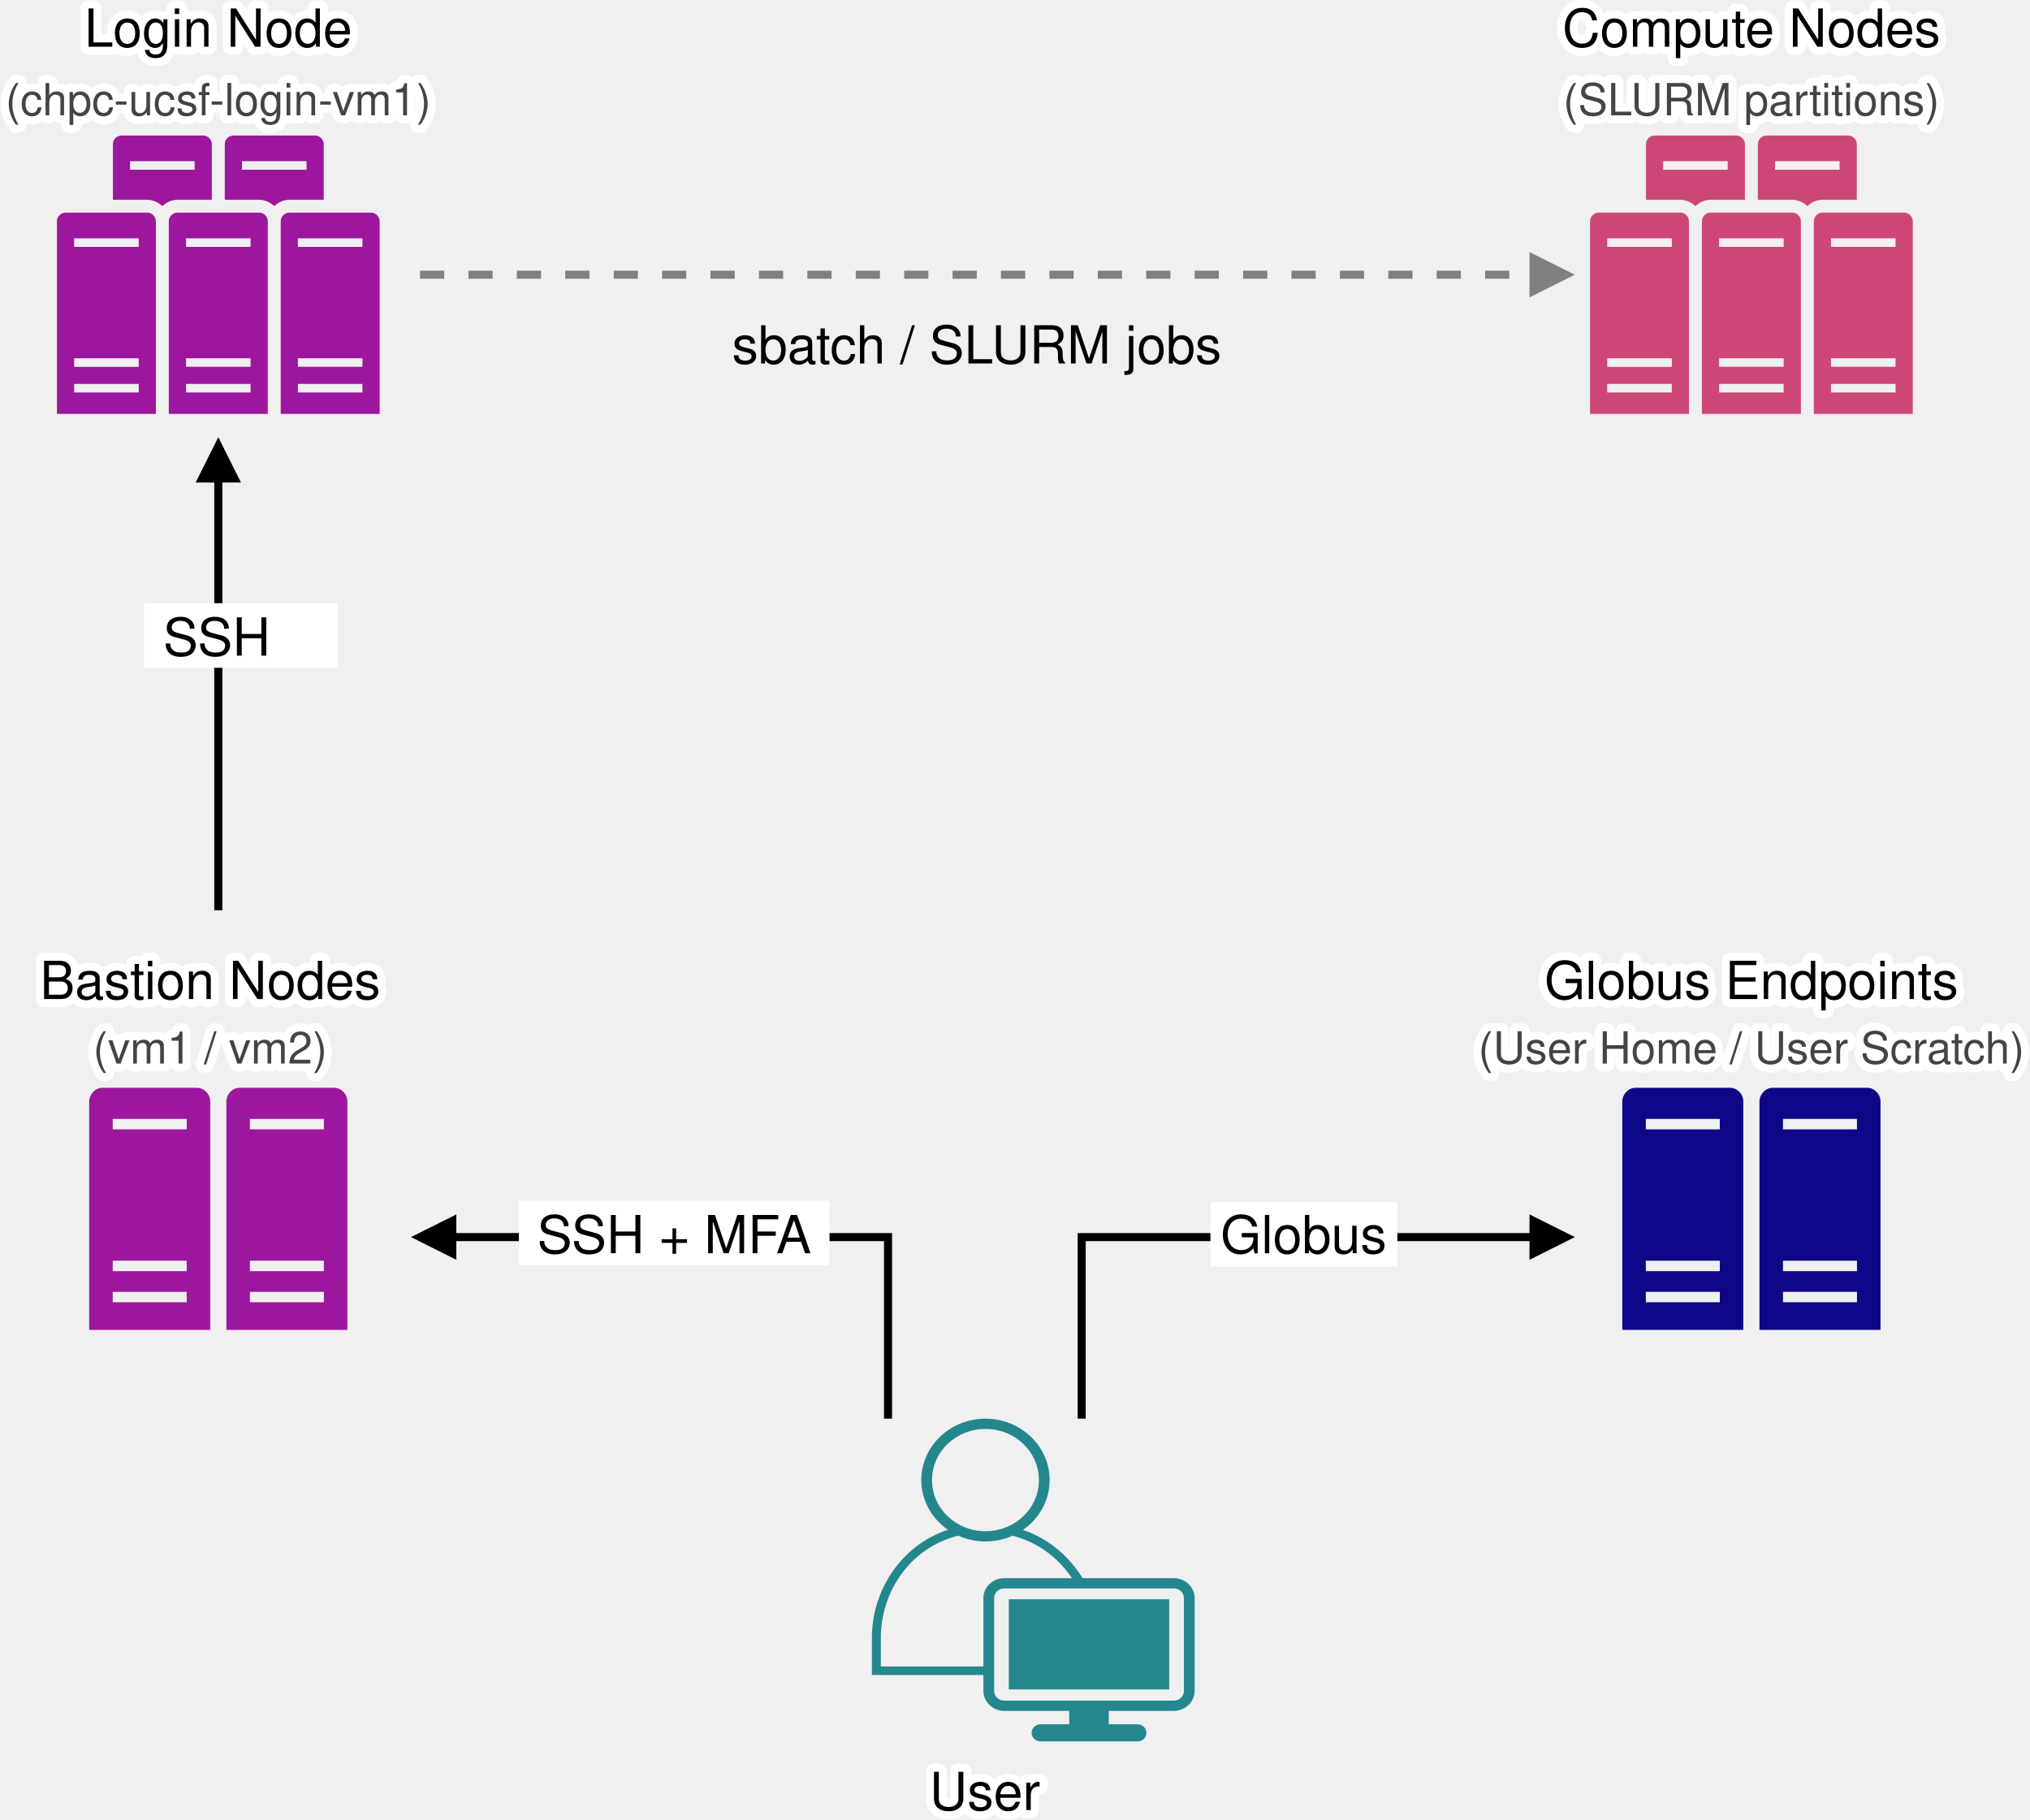
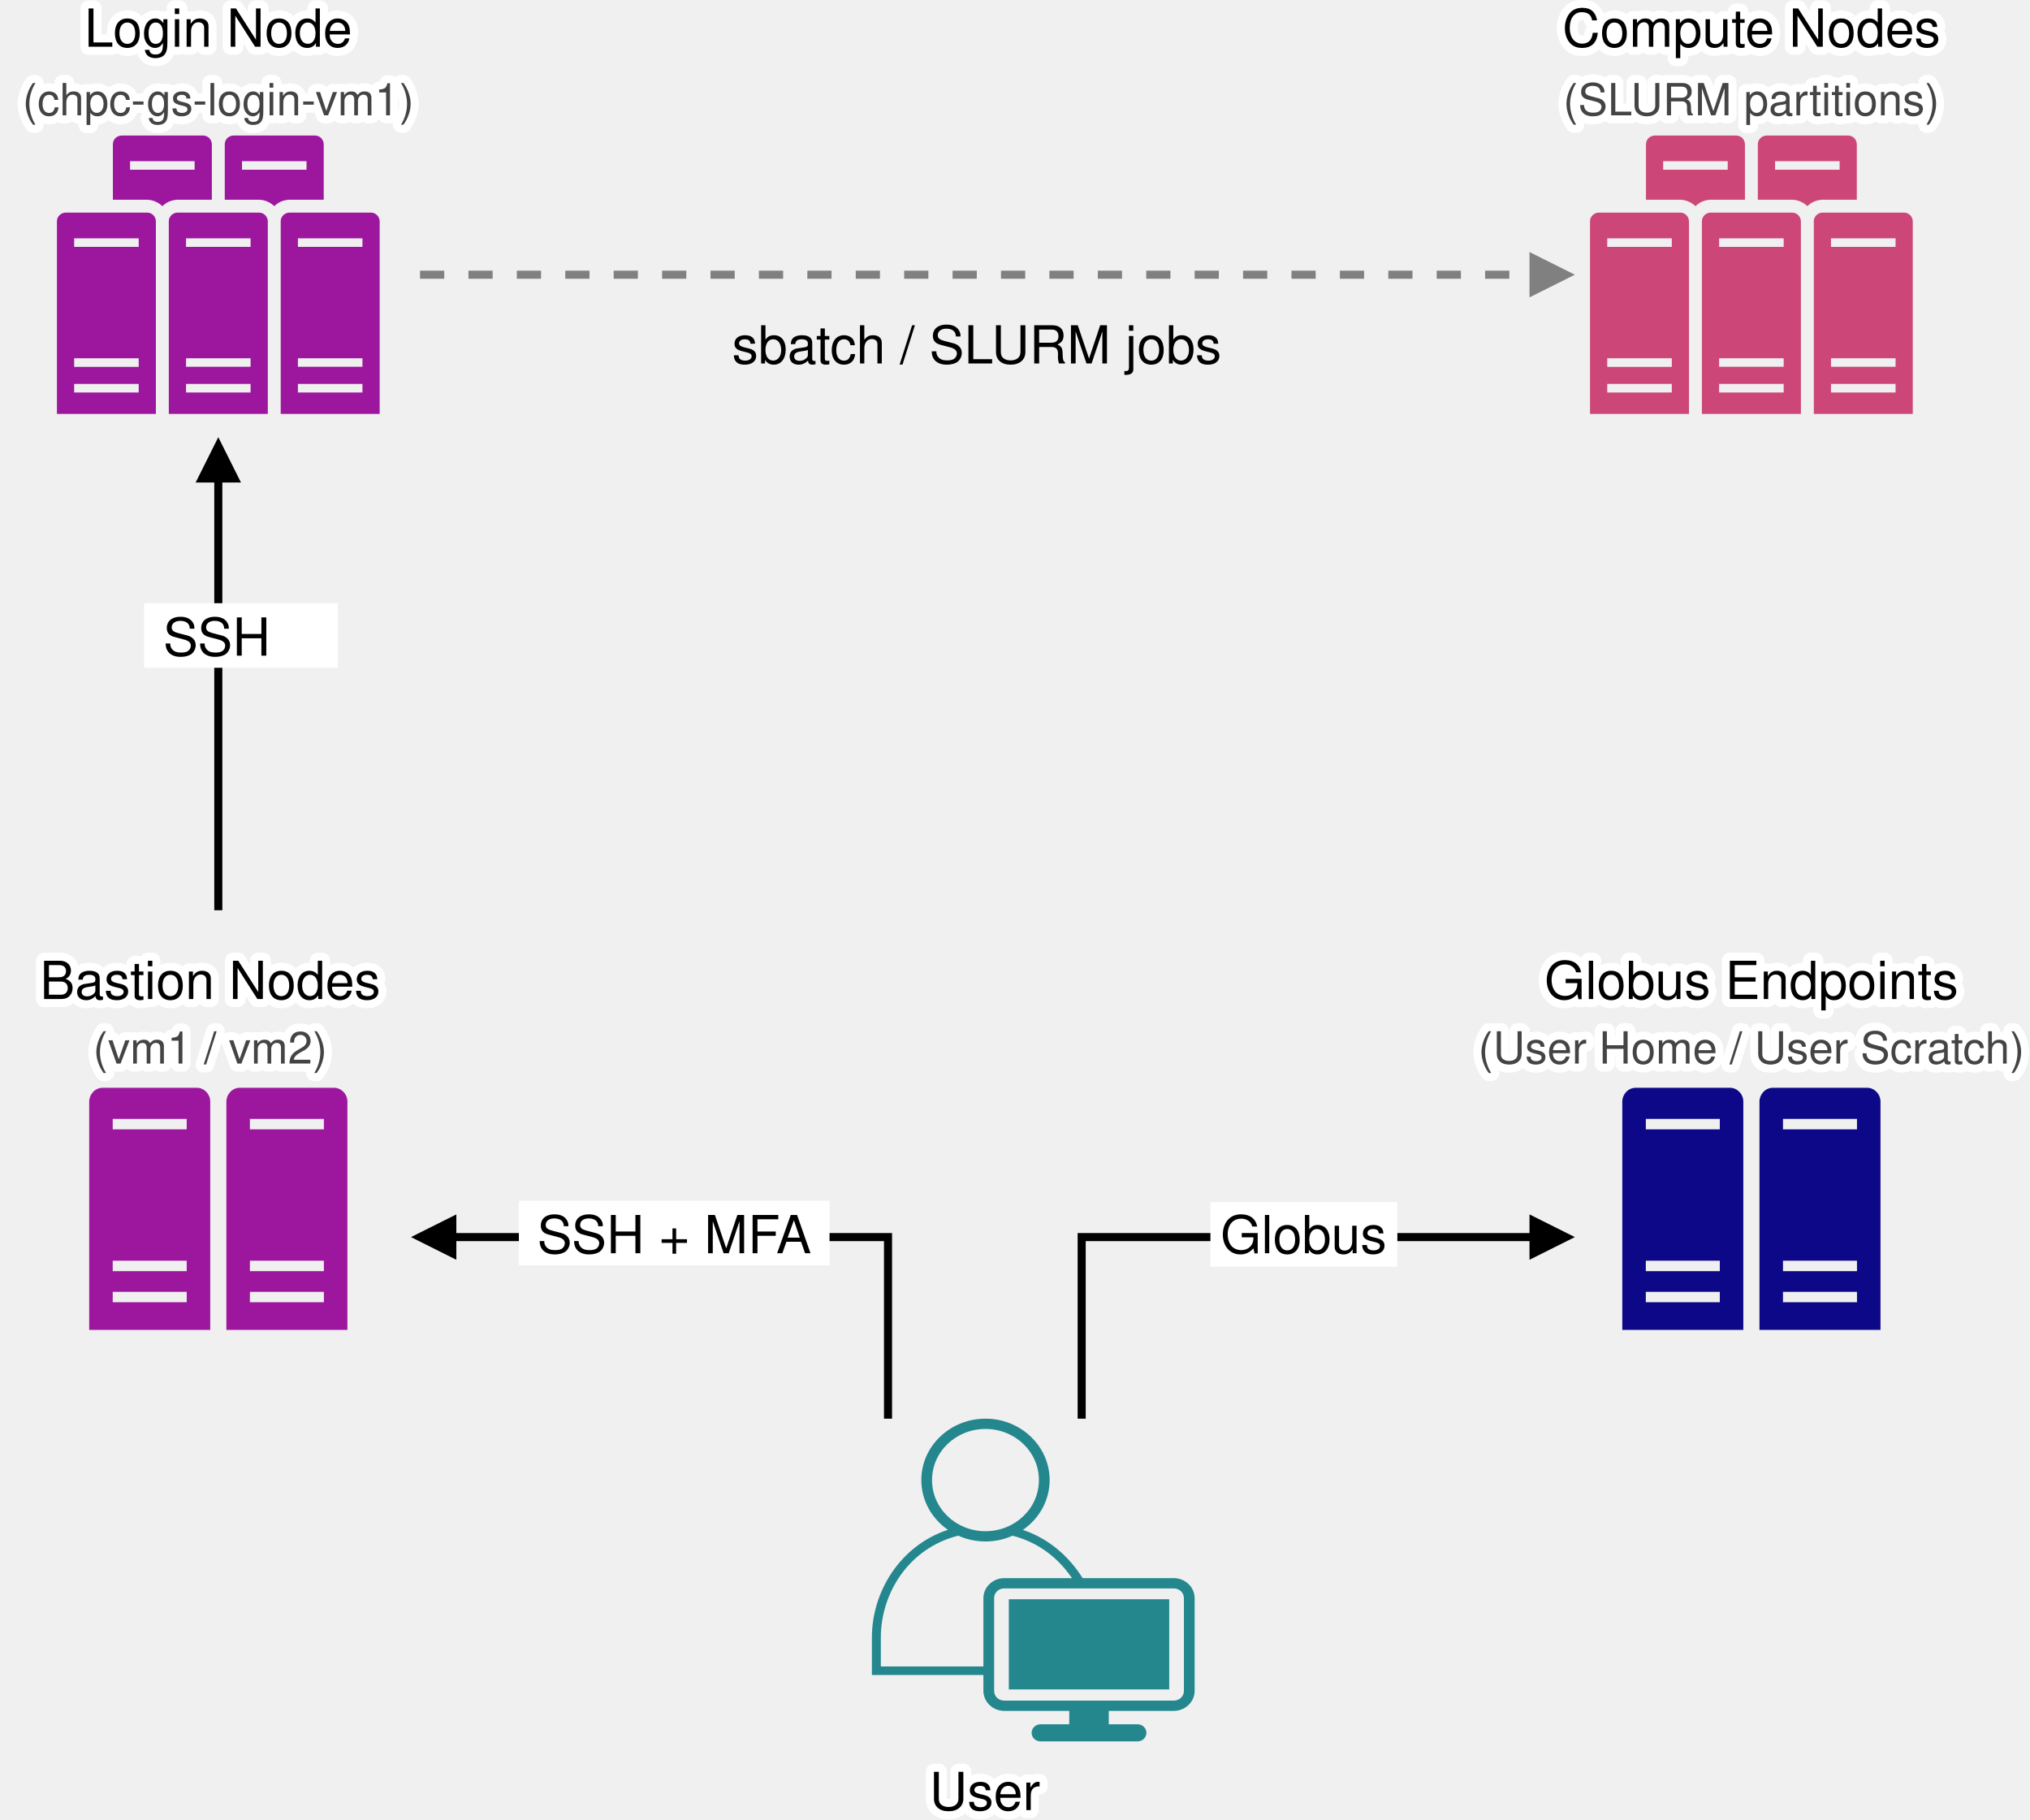
<svg xmlns="http://www.w3.org/2000/svg" version="1.1" width="503.166" height="450.839" viewBox="80 0 503.166 450.839" content="&lt;mxfile host=&quot;app.diagrams.net&quot; agent=&quot;Claude&quot; version=&quot;24.0.0&quot;&gt;&#10;  &lt;diagram name=&quot;CoreHPC&quot; id=&quot;corehpc-1&quot;&gt;&#10;    &lt;mxGraphModel dx=&quot;1422&quot; dy=&quot;800&quot; grid=&quot;1&quot; gridSize=&quot;10&quot; guides=&quot;1&quot; tooltips=&quot;1&quot;&#10;                  connect=&quot;1&quot; arrows=&quot;1&quot; fold=&quot;1&quot; page=&quot;1&quot; pageScale=&quot;1&quot;&#10;                  pageWidth=&quot;850&quot; pageHeight=&quot;1100&quot; math=&quot;0&quot; shadow=&quot;0&quot;&gt;&#10;      &lt;root&gt;&#10;        &lt;mxCell id=&quot;0&quot;/&gt;&#10;        &lt;mxCell id=&quot;1&quot; parent=&quot;0&quot;/&gt;&#10;        &lt;mxCell id=&quot;login&quot; value=&quot;Login Node&#10;(chpc-ucsf-login-vm1)&quot; style=&quot;sketch=0;pointerEvents=1;shadow=0;dashed=0;html=1;strokeColor=none;labelPosition=center;verticalLabelPosition=bottom;verticalAlign=top;outlineConnect=0;align=center;shape=mxgraph.office.servers.physical_host_farm;fillColor=#ED7953;fontSize=13;&quot; vertex=&quot;1&quot; parent=&quot;1&quot;&gt;&#10;          &lt;mxGeometry x=&quot;70&quot; y=&quot;70&quot; width=&quot;80&quot; height=&quot;69&quot; as=&quot;geometry&quot;/&gt;&#10;        &lt;/mxCell&gt;&#10;        &lt;mxCell id=&quot;compute&quot; value=&quot;Compute Nodes&#10;(SLURM partitions)&quot; style=&quot;sketch=0;pointerEvents=1;shadow=0;dashed=0;html=1;strokeColor=none;labelPosition=center;verticalLabelPosition=bottom;verticalAlign=top;outlineConnect=0;align=center;shape=mxgraph.office.servers.physical_host_farm;fillColor=#CC4778;fontSize=13;&quot; vertex=&quot;1&quot; parent=&quot;1&quot;&gt;&#10;          &lt;mxGeometry x=&quot;610&quot; y=&quot;70&quot; width=&quot;80&quot; height=&quot;69&quot; as=&quot;geometry&quot;/&gt;&#10;        &lt;/mxCell&gt;&#10;        &lt;mxCell id=&quot;bastion_g&quot; value=&quot;&quot; style=&quot;group;fontSize=13;&quot; vertex=&quot;1&quot; connectable=&quot;0&quot; parent=&quot;1&quot;&gt;&#10;          &lt;mxGeometry x=&quot;70&quot; y=&quot;230&quot; width=&quot;80&quot; height=&quot;88&quot; as=&quot;geometry&quot;/&gt;&#10;        &lt;/mxCell&gt;&#10;        &lt;mxCell id=&quot;bastion_g2&quot; value=&quot;&quot; style=&quot;group;fontSize=13;&quot; vertex=&quot;1&quot; connectable=&quot;0&quot; parent=&quot;bastion_g&quot;&gt;&#10;          &lt;mxGeometry x=&quot;0&quot; y=&quot;0&quot; width=&quot;64&quot; height=&quot;60&quot; as=&quot;geometry&quot;/&gt;&#10;        &lt;/mxCell&gt;&#10;        &lt;mxCell id=&quot;bastion_h1&quot; value=&quot;&quot; style=&quot;fontColor=#0066CC;verticalAlign=top;verticalLabelPosition=bottom;labelPosition=center;align=center;html=1;outlineConnect=0;fillColor=#9C179E;strokeColor=none;gradientColor=none;gradientDirection=north;strokeWidth=2;shape=mxgraph.office.servers.physical_host;sketch=0;pointerEvents=1;shadow=0;dashed=0;fontSize=13;&quot; vertex=&quot;1&quot; parent=&quot;bastion_g2&quot;&gt;&#10;          &lt;mxGeometry x=&quot;0&quot; y=&quot;0&quot; width=&quot;30&quot; height=&quot;60&quot; as=&quot;geometry&quot;/&gt;&#10;        &lt;/mxCell&gt;&#10;        &lt;mxCell id=&quot;bastion_h2&quot; value=&quot;&quot; style=&quot;fontColor=#0066CC;verticalAlign=top;verticalLabelPosition=bottom;labelPosition=center;align=center;html=1;outlineConnect=0;fillColor=#9C179E;strokeColor=none;gradientColor=none;gradientDirection=north;strokeWidth=2;shape=mxgraph.office.servers.physical_host;sketch=0;pointerEvents=1;shadow=0;dashed=0;fontSize=13;&quot; vertex=&quot;1&quot; parent=&quot;bastion_g2&quot;&gt;&#10;          &lt;mxGeometry x=&quot;34&quot; y=&quot;0&quot; width=&quot;30&quot; height=&quot;60&quot; as=&quot;geometry&quot;/&gt;&#10;        &lt;/mxCell&gt;&#10;        &lt;mxCell id=&quot;bastion_lbl&quot; value=&quot;Bastion Nodes&#10;(vm1 / vm2)&quot; style=&quot;text;html=1;strokeColor=none;fillColor=none;align=center;verticalAlign=middle;whiteSpace=wrap;rounded=0;fontSize=13;&quot; vertex=&quot;1&quot; parent=&quot;bastion_g&quot;&gt;&#10;          &lt;mxGeometry x=&quot;-7&quot; y=&quot;63&quot; width=&quot;90&quot; height=&quot;30&quot; as=&quot;geometry&quot;/&gt;&#10;        &lt;/mxCell&gt;&#10;        &lt;mxCell id=&quot;globus_g&quot; value=&quot;&quot; style=&quot;group;fontSize=13;&quot; vertex=&quot;1&quot; connectable=&quot;0&quot; parent=&quot;1&quot;&gt;&#10;          &lt;mxGeometry x=&quot;610&quot; y=&quot;230&quot; width=&quot;80&quot; height=&quot;93&quot; as=&quot;geometry&quot;/&gt;&#10;        &lt;/mxCell&gt;&#10;        &lt;mxCell id=&quot;globus_g2&quot; value=&quot;&quot; style=&quot;group;fontSize=13;&quot; vertex=&quot;1&quot; connectable=&quot;0&quot; parent=&quot;globus_g&quot;&gt;&#10;          &lt;mxGeometry x=&quot;0&quot; y=&quot;0&quot; width=&quot;64&quot; height=&quot;60&quot; as=&quot;geometry&quot;/&gt;&#10;        &lt;/mxCell&gt;&#10;        &lt;mxCell id=&quot;globus_h1&quot; value=&quot;&quot; style=&quot;fontColor=#0066CC;verticalAlign=top;verticalLabelPosition=bottom;labelPosition=center;align=center;html=1;outlineConnect=0;fillColor=#0d0887;strokeColor=none;gradientColor=none;gradientDirection=north;strokeWidth=2;shape=mxgraph.office.servers.physical_host;sketch=0;pointerEvents=1;shadow=0;dashed=0;fontSize=13;&quot; vertex=&quot;1&quot; parent=&quot;globus_g2&quot;&gt;&#10;          &lt;mxGeometry x=&quot;0&quot; y=&quot;0&quot; width=&quot;30&quot; height=&quot;60&quot; as=&quot;geometry&quot;/&gt;&#10;        &lt;/mxCell&gt;&#10;        &lt;mxCell id=&quot;globus_h2&quot; value=&quot;&quot; style=&quot;fontColor=#0066CC;verticalAlign=top;verticalLabelPosition=bottom;labelPosition=center;align=center;html=1;outlineConnect=0;fillColor=#0d0887;strokeColor=none;gradientColor=none;gradientDirection=north;strokeWidth=2;shape=mxgraph.office.servers.physical_host;sketch=0;pointerEvents=1;shadow=0;dashed=0;fontSize=13;&quot; vertex=&quot;1&quot; parent=&quot;globus_g2&quot;&gt;&#10;          &lt;mxGeometry x=&quot;34&quot; y=&quot;0&quot; width=&quot;30&quot; height=&quot;60&quot; as=&quot;geometry&quot;/&gt;&#10;        &lt;/mxCell&gt;&#10;        &lt;mxCell id=&quot;globus_lbl&quot; value=&quot;Globus Endpoints&#10;(User Home / User Scratch)&quot; style=&quot;text;html=1;strokeColor=none;fillColor=none;align=center;verticalAlign=middle;whiteSpace=wrap;rounded=0;fontSize=13;&quot; vertex=&quot;1&quot; parent=&quot;globus_g&quot;&gt;&#10;          &lt;mxGeometry x=&quot;-10&quot; y=&quot;63&quot; width=&quot;110&quot; height=&quot;30&quot; as=&quot;geometry&quot;/&gt;&#10;        &lt;/mxCell&gt;&#10;        &lt;mxCell id=&quot;user&quot; value=&quot;User&quot; style=&quot;points=[[0.35,0,0],[0.98,0.51,0],[1,0.71,0],[0.67,1,0],[0,0.795,0],[0,0.65,0]];verticalLabelPosition=bottom;sketch=0;html=1;verticalAlign=top;aspect=fixed;align=center;pointerEvents=1;shape=mxgraph.cisco19.user;fillColor=#24878e;strokeColor=#24878e;fontSize=13;&quot; vertex=&quot;1&quot; parent=&quot;1&quot;&gt;&#10;          &lt;mxGeometry x=&quot;340&quot; y=&quot;380&quot; width=&quot;80&quot; height=&quot;80&quot; as=&quot;geometry&quot;/&gt;&#10;        &lt;/mxCell&gt;&#10;        &lt;mxCell id=&quot;e_user_bastion&quot; style=&quot;edgeStyle=orthogonalEdgeStyle;rounded=1;orthogonalLoop=1;jettySize=auto;html=1;curved=0;strokeWidth=2;fontSize=13;&quot; edge=&quot;1&quot; parent=&quot;1&quot; source=&quot;user&quot; target=&quot;bastion_g&quot;&gt;&#10;          &lt;mxGeometry relative=&quot;1&quot; as=&quot;geometry&quot;&gt;&#10;          &lt;/mxGeometry&gt;&#10;        &lt;/mxCell&gt;&#10;        &lt;mxCell id=&quot;e_user_bastion_lbl&quot; value=&quot;SSH + MFA&quot; style=&quot;edgeLabel;html=1;align=center;verticalAlign=middle;resizable=0;points=[];fontSize=13;background=#ffffff;&quot; vertex=&quot;1&quot; connectable=&quot;0&quot; parent=&quot;e_user_bastion&quot;&gt;&#10;          &lt;mxGeometry relative=&quot;1&quot; as=&quot;geometry&quot;&gt;&lt;mxPoint as=&quot;offset&quot;/&gt;&lt;/mxGeometry&gt;&#10;        &lt;/mxCell&gt;&#10;        &lt;mxCell id=&quot;e_user_globus&quot; style=&quot;edgeStyle=orthogonalEdgeStyle;rounded=1;orthogonalLoop=1;jettySize=auto;html=1;curved=0;strokeWidth=2;fontSize=13;&quot; edge=&quot;1&quot; parent=&quot;1&quot; source=&quot;user&quot; target=&quot;globus_g&quot;&gt;&#10;          &lt;mxGeometry relative=&quot;1&quot; as=&quot;geometry&quot;&gt;&#10;          &lt;/mxGeometry&gt;&#10;        &lt;/mxCell&gt;&#10;        &lt;mxCell id=&quot;e_user_globus_lbl&quot; value=&quot;Globus&quot; style=&quot;edgeLabel;html=1;align=center;verticalAlign=middle;resizable=0;points=[];fontSize=13;background=#ffffff;&quot; vertex=&quot;1&quot; connectable=&quot;0&quot; parent=&quot;e_user_globus&quot;&gt;&#10;          &lt;mxGeometry relative=&quot;1&quot; as=&quot;geometry&quot;&gt;&lt;mxPoint as=&quot;offset&quot;/&gt;&lt;/mxGeometry&gt;&#10;        &lt;/mxCell&gt;&#10;        &lt;mxCell id=&quot;e_bastion_login&quot; style=&quot;edgeStyle=orthogonalEdgeStyle;rounded=1;orthogonalLoop=1;jettySize=auto;html=1;curved=0;strokeWidth=2;fontSize=13;&quot; edge=&quot;1&quot; parent=&quot;1&quot; source=&quot;bastion_g&quot; target=&quot;login&quot;&gt;&#10;          &lt;mxGeometry relative=&quot;1&quot; as=&quot;geometry&quot;&gt;&#10;          &lt;/mxGeometry&gt;&#10;        &lt;/mxCell&gt;&#10;        &lt;mxCell id=&quot;e_bastion_login_lbl&quot; value=&quot;SSH&quot; style=&quot;edgeLabel;html=1;align=center;verticalAlign=middle;resizable=0;points=[];fontSize=13;background=#ffffff;&quot; vertex=&quot;1&quot; connectable=&quot;0&quot; parent=&quot;e_bastion_login&quot;&gt;&#10;          &lt;mxGeometry relative=&quot;1&quot; as=&quot;geometry&quot;&gt;&lt;mxPoint as=&quot;offset&quot;/&gt;&lt;/mxGeometry&gt;&#10;        &lt;/mxCell&gt;&#10;        &lt;mxCell id=&quot;e_login_compute&quot; style=&quot;edgeStyle=orthogonalEdgeStyle;rounded=1;orthogonalLoop=1;jettySize=auto;html=1;curved=0;strokeWidth=2;fillColor=#f8cecc;strokeColor=#808080;fontSize=13;dashed=1;&quot; edge=&quot;1&quot; parent=&quot;1&quot; source=&quot;login&quot; target=&quot;compute&quot;&gt;&#10;          &lt;mxGeometry relative=&quot;1&quot; as=&quot;geometry&quot;&gt;&#10;          &lt;/mxGeometry&gt;&#10;        &lt;/mxCell&gt;&#10;        &lt;mxCell id=&quot;e_login_compute_lbl&quot; value=&quot;sbatch / SLURM jobs&quot; style=&quot;edgeLabel;html=1;align=center;verticalAlign=middle;resizable=0;points=[];fontSize=13;background=#ffffff;&quot; vertex=&quot;1&quot; connectable=&quot;0&quot; parent=&quot;e_login_compute&quot;&gt;&#10;          &lt;mxGeometry relative=&quot;1&quot; as=&quot;geometry&quot;&gt;&lt;mxPoint as=&quot;offset&quot;/&gt;&lt;/mxGeometry&gt;&#10;        &lt;/mxCell&gt;&#10;      &lt;/root&gt;&#10;    &lt;/mxGraphModel&gt;&#10;  &lt;/diagram&gt;&#10;&lt;/mxfile&gt;" id="svg28">
  <defs id="defs28" />
  <g transform="translate(94.11035,-14.92138)" id="g1" style="fill:#9c179e;fill-opacity:1">
    <path d="m 45.87,56.99 h 16 v -2.12 h -16 z M 41.6,64.42 V 50.69 c 0,-1.16 0.88,-2.19 2.3,-2.19 h 19.9 c 1.78,0 2.33,1.39 2.33,2.22 v 13.7 H 57.5 c -1.55,0.1 -2.72,0.7 -3.63,1.59 -0.82,-0.81 -2.12,-1.53 -3.74,-1.59 z M 18.13,56.99 h 16 v -2.12 h -16 z m -4.26,7.43 V 50.69 c 0,-1.16 0.88,-2.19 2.3,-2.19 h 19.9 c 1.78,0 2.33,1.39 2.33,2.22 v 13.7 h -8.63 c -1.55,0.1 -2.72,0.7 -3.63,1.6 -0.82,-0.8 -2.12,-1.54 -3.74,-1.6 z M 59.73,76.1 h 16 v -2.12 h -16 z m 0,29.72 h 16 v -2.12 h -16 z m 0,6.37 h 16 v -2.12 h -16 z m -4.26,5.31 V 69.73 c 0,-1.13 0.98,-2.11 2.16,-2.12 h 20.21 c 1.12,0 2.16,0.9 2.16,2.23 V 117.5 Z M 32,76.1 H 48 V 73.98 H 32 Z m 0,29.72 H 48 V 103.7 H 32 Z m 0,6.37 h 16 v -2.12 H 32 Z m -4.27,5.31 V 69.73 c 0,-1.13 0.98,-2.11 2.17,-2.12 h 20.2 c 1.13,0 2.17,0.9 2.17,2.23 V 117.5 Z M 4.27,76.1 h 16 v -2.12 h -16 z m 0,29.74 h 16 v -2.13 h -16 z m 0,6.35 h 16 v -2.12 h -16 z M 0,117.5 V 69.73 c 0,-1.12 0.98,-2.11 2.16,-2.12 h 20.21 c 1.13,0 2.16,0.9 2.16,2.23 v 47.66 z" fill="#ed7953" stroke="none" id="path1" style="fill:#9c179e;fill-opacity:1" />
  </g>
  <g transform="translate(144.1104,-4.421383)" id="g2">
    <path d="m 375.87,46.49 h 16 v -2.12 h -16 z m -4.27,7.43 V 40.19 c 0,-1.16 0.88,-2.19 2.3,-2.19 h 19.9 c 1.78,0 2.33,1.39 2.33,2.22 v 13.7 h -8.63 c -1.55,0.1 -2.72,0.7 -3.63,1.59 -0.82,-0.81 -2.12,-1.53 -3.74,-1.59 z m -23.47,-7.43 h 16 v -2.12 h -16 z m -4.26,7.43 V 40.19 c 0,-1.16 0.88,-2.19 2.3,-2.19 h 19.9 c 1.78,0 2.33,1.39 2.33,2.22 v 13.7 h -8.63 c -1.55,0.1 -2.72,0.7 -3.63,1.6 -0.82,-0.8 -2.12,-1.54 -3.74,-1.6 z m 45.86,11.68 h 16 v -2.12 h -16 z m 0,29.72 h 16 V 93.2 h -16 z m 0,6.37 h 16 v -2.12 h -16 z M 385.47,107 V 59.23 c 0,-1.13 0.98,-2.11 2.16,-2.12 h 20.21 c 1.12,0 2.16,0.9 2.16,2.23 V 107 Z M 362,65.6 h 16 v -2.12 h -16 z m 0,29.72 h 16 V 93.2 h -16 z m 0,6.37 h 16 V 99.57 H 362 Z M 357.73,107 V 59.23 c 0,-1.13 0.98,-2.11 2.17,-2.12 h 20.2 c 1.13,0 2.17,0.9 2.17,2.23 V 107 Z M 334.27,65.6 h 16 v -2.12 h -16 z m 0,29.74 h 16 v -2.13 h -16 z m 0,6.35 h 16 v -2.12 h -16 z M 330,107 V 59.23 c 0,-1.12 0.98,-2.11 2.16,-2.12 h 20.21 c 1.13,0 2.16,0.9 2.16,2.23 V 107 Z" fill="#cc4778" stroke="none" id="path2" />
  </g>
  <g transform="translate(114.1103,94.57862)" id="g7">
    <path d="m 210.15,257 c -8.77,0 -15.9,6.83 -15.9,15.22 0,5.06 2.6,9.56 6.59,12.32 C 188.95,288.5 182,299.89 182,311.25 v 9.27 h 1.11 26.53 v 3.94 c 0,2.73 2.33,4.96 5.18,4.96 h 16.1 v 3.32 h -7.08 c -1.24,-0.02 -2.25,0.94 -2.25,2.12 0,1.18 1.01,2.14 2.25,2.12 h 23.96 c 1.24,0.02 2.25,-0.94 2.25,-2.12 0,-1.18 -1.01,-2.14 -2.25,-2.12 h -7.08 v -3.32 h 16.1 c 2.85,0 5.18,-2.23 5.18,-4.96 v -22.98 c 0,-2.73 -2.33,-4.96 -5.18,-4.96 h -22.59 c -0.79,-1.27 -1.7,-2.53 -2.73,-3.73 -2.96,-3.47 -6.98,-6.51 -12.07,-8.22 4.01,-2.77 6.63,-7.27 6.63,-12.35 0,-8.39 -7.14,-15.22 -15.91,-15.22 z m 0,2.55 c 7.33,0 13.25,5.65 13.25,12.67 0,7.01 -5.92,12.67 -13.25,12.67 -7.33,0 -13.24,-5.66 -13.24,-12.67 0,-7.02 5.91,-12.67 13.24,-12.67 z M 203.42,286 c 2.05,0.92 4.33,1.43 6.73,1.43 2.4,0 4.67,-0.51 6.71,-1.42 5.57,1.41 9.82,4.49 12.92,8.12 0.66,0.78 1.27,1.58 1.82,2.39 h -16.78 c -2.85,0 -5.18,2.23 -5.18,4.96 v 16.92 h -25.42 v -7.15 c 0,-11.13 7.05,-22.24 19.2,-25.25 z m 11.4,13.07 h 42 c 1.42,0 2.52,1.05 2.52,2.41 v 22.98 c 0,1.36 -1.1,2.41 -2.52,2.41 h -42 c -1.42,0 -2.52,-1.05 -2.52,-2.41 v -22.98 c 0,-1.36 1.1,-2.41 2.52,-2.41 z m 1.12,2.68 v 22.35 h 39.76 v -22.35 z" fill="#24878e" stroke="none" id="path7" />
  </g>
  <g id="g8" transform="translate(24.11035,-36.42138)">
    <g id="g38" transform="translate(0,76)">
      <g transform="translate(-4,73)" id="g3">
        <path d="m 87.83,167.3 h 18.34 v -2.59 H 87.83 Z m 0,35.14 h 18.34 v -2.58 H 87.83 Z M 82,217 v -56.62 c 0,-1.64 1.36,-3.38 3.31,-3.38 h 23.41 c 1.78,0 3.28,1.59 3.28,3.41 V 217 Z m 5.83,-6.86 h 18.34 v -2.57 H 87.83 Z" fill="#9c179e" stroke="none" id="path3" />
      </g>
      <g transform="translate(-4,73)" id="g4">
        <path d="m 121.83,167.3 h 18.34 v -2.59 h -18.34 z m 0,35.14 h 18.34 v -2.58 H 121.83 Z M 116,217 v -56.62 c 0,-1.64 1.36,-3.38 3.31,-3.38 h 23.41 c 1.78,0 3.28,1.59 3.28,3.41 V 217 Z m 5.83,-6.86 h 18.34 v -2.57 h -18.34 z" fill="#9c179e" stroke="none" id="path4" />
      </g>
    </g>
    <g id="g28" transform="translate(-2,-24)">
      <text x="110" y="308" text-anchor="middle" font-family="Helvetica, Arial, sans-serif" font-size="13px" font-weight="normal" fill="#000000" stroke="#ffffff" stroke-width="4" stroke-linejoin="round" paint-order="stroke fill" id="text20">Bastion Nodes</text>
      <text x="110" y="324" text-anchor="middle" font-family="Helvetica, Arial, sans-serif" font-size="11px" font-weight="normal" fill="#444444" stroke="#ffffff" stroke-width="4" stroke-linejoin="round" paint-order="stroke fill" id="text21">(vm1 / vm2)</text>
    </g>
  </g>
  <path d="m 300.11,351.579 v -45 h -108" fill="none" stroke="#000000" stroke-width="2" stroke-miterlimit="10" id="path8" />
  <path d="m 184.11,306.579 8,-4 c 0,0 0,2.667 0,4 0,1.333 0,4 0,4 z" fill="#000000" stroke="#000000" stroke-width="2" stroke-miterlimit="10" id="path9" />
  <g id="g33" transform="translate(14.11035,-28.42138)">
    <rect x="194.5" y="326" width="77" height="16" fill="#ffffff" stroke="none" id="rect9" />
    <text x="233" y="339" text-anchor="middle" font-family="Helvetica, Arial, sans-serif" font-size="13px" fill="#000000" id="text9">SSH + MFA</text>
  </g>
  <path d="m 348.11,351.579 v -45 h 112" fill="none" stroke="#000000" stroke-width="2" stroke-miterlimit="10" id="path10" />
  <path d="m 468.11,306.579 -8,4 v -4 -4 z" fill="#000000" stroke="#000000" stroke-width="2" stroke-miterlimit="10" id="path11" />
  <rect x="380.024" y="297.926" width="46.332" height="16" fill="#ffffff" stroke="none" id="rect11" style="stroke-width:0.91" />
  <text x="403.11" y="310.579" text-anchor="middle" font-family="Helvetica, Arial, sans-serif" font-size="13px" fill="#000000" id="text11">Globus</text>
  <g id="g41" transform="translate(24.11035,-28.42138)">
    <path d="M 110,254 V 139" fill="none" stroke="#000000" stroke-width="2" stroke-miterlimit="10" id="path12" />
    <path d="m 110,139 4,8 h -4 -4 z" fill="#000000" stroke="#000000" stroke-width="2" stroke-miterlimit="10" id="path13" />
  </g>
  <rect x="115.728" y="149.49" width="48" height="16" fill="#ffffff" stroke="none" id="rect13" />
  <text x="133.728" y="162.49" text-anchor="middle" font-family="Helvetica, Arial, sans-serif" font-size="13px" fill="#000000" id="text13">SSH</text>
  <path d="m 184.11,68.079 h 276" fill="none" stroke="#808080" stroke-width="2" stroke-miterlimit="10" stroke-dasharray="6, 6" id="path14" />
  <path d="m 468.11,68.079 -8,4 v -4 -4 z" fill="#808080" stroke="#808080" stroke-width="2" stroke-miterlimit="10" id="path15" />
  <text x="322.11" y="90.079" text-anchor="middle" font-family="Helvetica, Arial, sans-serif" font-size="13px" fill="#000000" id="text15">sbatch / SLURM jobs</text>
  <g id="g32" transform="translate(24.11035,-144.4214)">
    <text x="110" y="156" text-anchor="middle" font-family="Helvetica, Arial, sans-serif" font-size="13px" font-weight="normal" fill="#000000" stroke="#ffffff" stroke-width="4" stroke-linejoin="round" paint-order="stroke fill" id="text16">Login Node</text>
-     <text x="110" y="173" text-anchor="middle" font-family="Helvetica, Arial, sans-serif" font-size="11px" font-weight="normal" fill="#444444" stroke="#ffffff" stroke-width="4" stroke-linejoin="round" paint-order="stroke fill" id="text17">(chpc-ucsf-login-vm1)</text>
+     <text x="110" y="173" text-anchor="middle" font-family="Helvetica, Arial, sans-serif" font-size="11px" font-weight="normal" fill="#444444" stroke="#ffffff" stroke-width="4" stroke-linejoin="round" paint-order="stroke fill" id="text17">
+       <tspan id="tspan2" x="110" y="173">(chpc-gs-login-vm1)</tspan>
+     </text>
  </g>
  <g id="g31" transform="translate(-135.8896,-144.4214)">
    <text x="650" y="156" text-anchor="middle" font-family="Helvetica, Arial, sans-serif" font-size="13px" font-weight="normal" fill="#000000" stroke="#ffffff" stroke-width="4" stroke-linejoin="round" paint-order="stroke fill" id="text18">Compute Nodes</text>
    <g id="g30">
      <text x="650" y="173" text-anchor="middle" font-family="Helvetica, Arial, sans-serif" font-size="11px" font-weight="normal" fill="#444444" stroke="#ffffff" stroke-width="4" stroke-linejoin="round" paint-order="stroke fill" id="text19">(SLURM partitions)</text>
    </g>
  </g>
  <g id="g40" transform="translate(-135.8896,39.57862)">
    <g id="g39">
      <g transform="translate(335,73)" id="g5">
        <path d="m 288.83,167.3 h 18.34 v -2.59 h -18.34 z m 0,35.14 h 18.34 v -2.58 H 288.83 Z M 283,217 v -56.62 c 0,-1.64 1.36,-3.38 3.31,-3.38 h 23.41 c 1.78,0 3.28,1.59 3.28,3.41 V 217 Z m 5.83,-6.86 h 18.34 v -2.57 h -18.34 z" fill="#0d0887" stroke="none" id="path5" />
      </g>
      <g transform="translate(335,73)" id="g6">
        <path d="m 322.83,167.3 h 18.34 v -2.59 h -18.34 z m 0,35.14 h 18.34 v -2.58 H 322.83 Z M 317,217 v -56.62 c 0,-1.64 1.36,-3.38 3.31,-3.38 h 23.41 c 1.78,0 3.28,1.59 3.28,3.41 V 217 Z m 5.83,-6.86 h 18.34 v -2.57 h -18.34 z" fill="#0d0887" stroke="none" id="path6" />
      </g>
    </g>
    <g id="g29" transform="translate(0,-100)">
      <text x="650" y="308" text-anchor="middle" font-family="Helvetica, Arial, sans-serif" font-size="13px" font-weight="normal" fill="#000000" stroke="#ffffff" stroke-width="4" stroke-linejoin="round" paint-order="stroke fill" id="text22">Globus Endpoints</text>
      <text x="650" y="324" text-anchor="middle" font-family="Helvetica, Arial, sans-serif" font-size="11px" font-weight="normal" fill="#444444" stroke="#ffffff" stroke-width="4" stroke-linejoin="round" paint-order="stroke fill" id="text23">(User Home / User Scratch)</text>
    </g>
  </g>
  <text x="324.11" y="448.579" text-anchor="middle" font-family="Helvetica, Arial, sans-serif" font-size="13px" font-weight="normal" fill="#000000" stroke="#ffffff" stroke-width="4" stroke-linejoin="round" paint-order="stroke fill" id="text24">User</text>
</svg>
